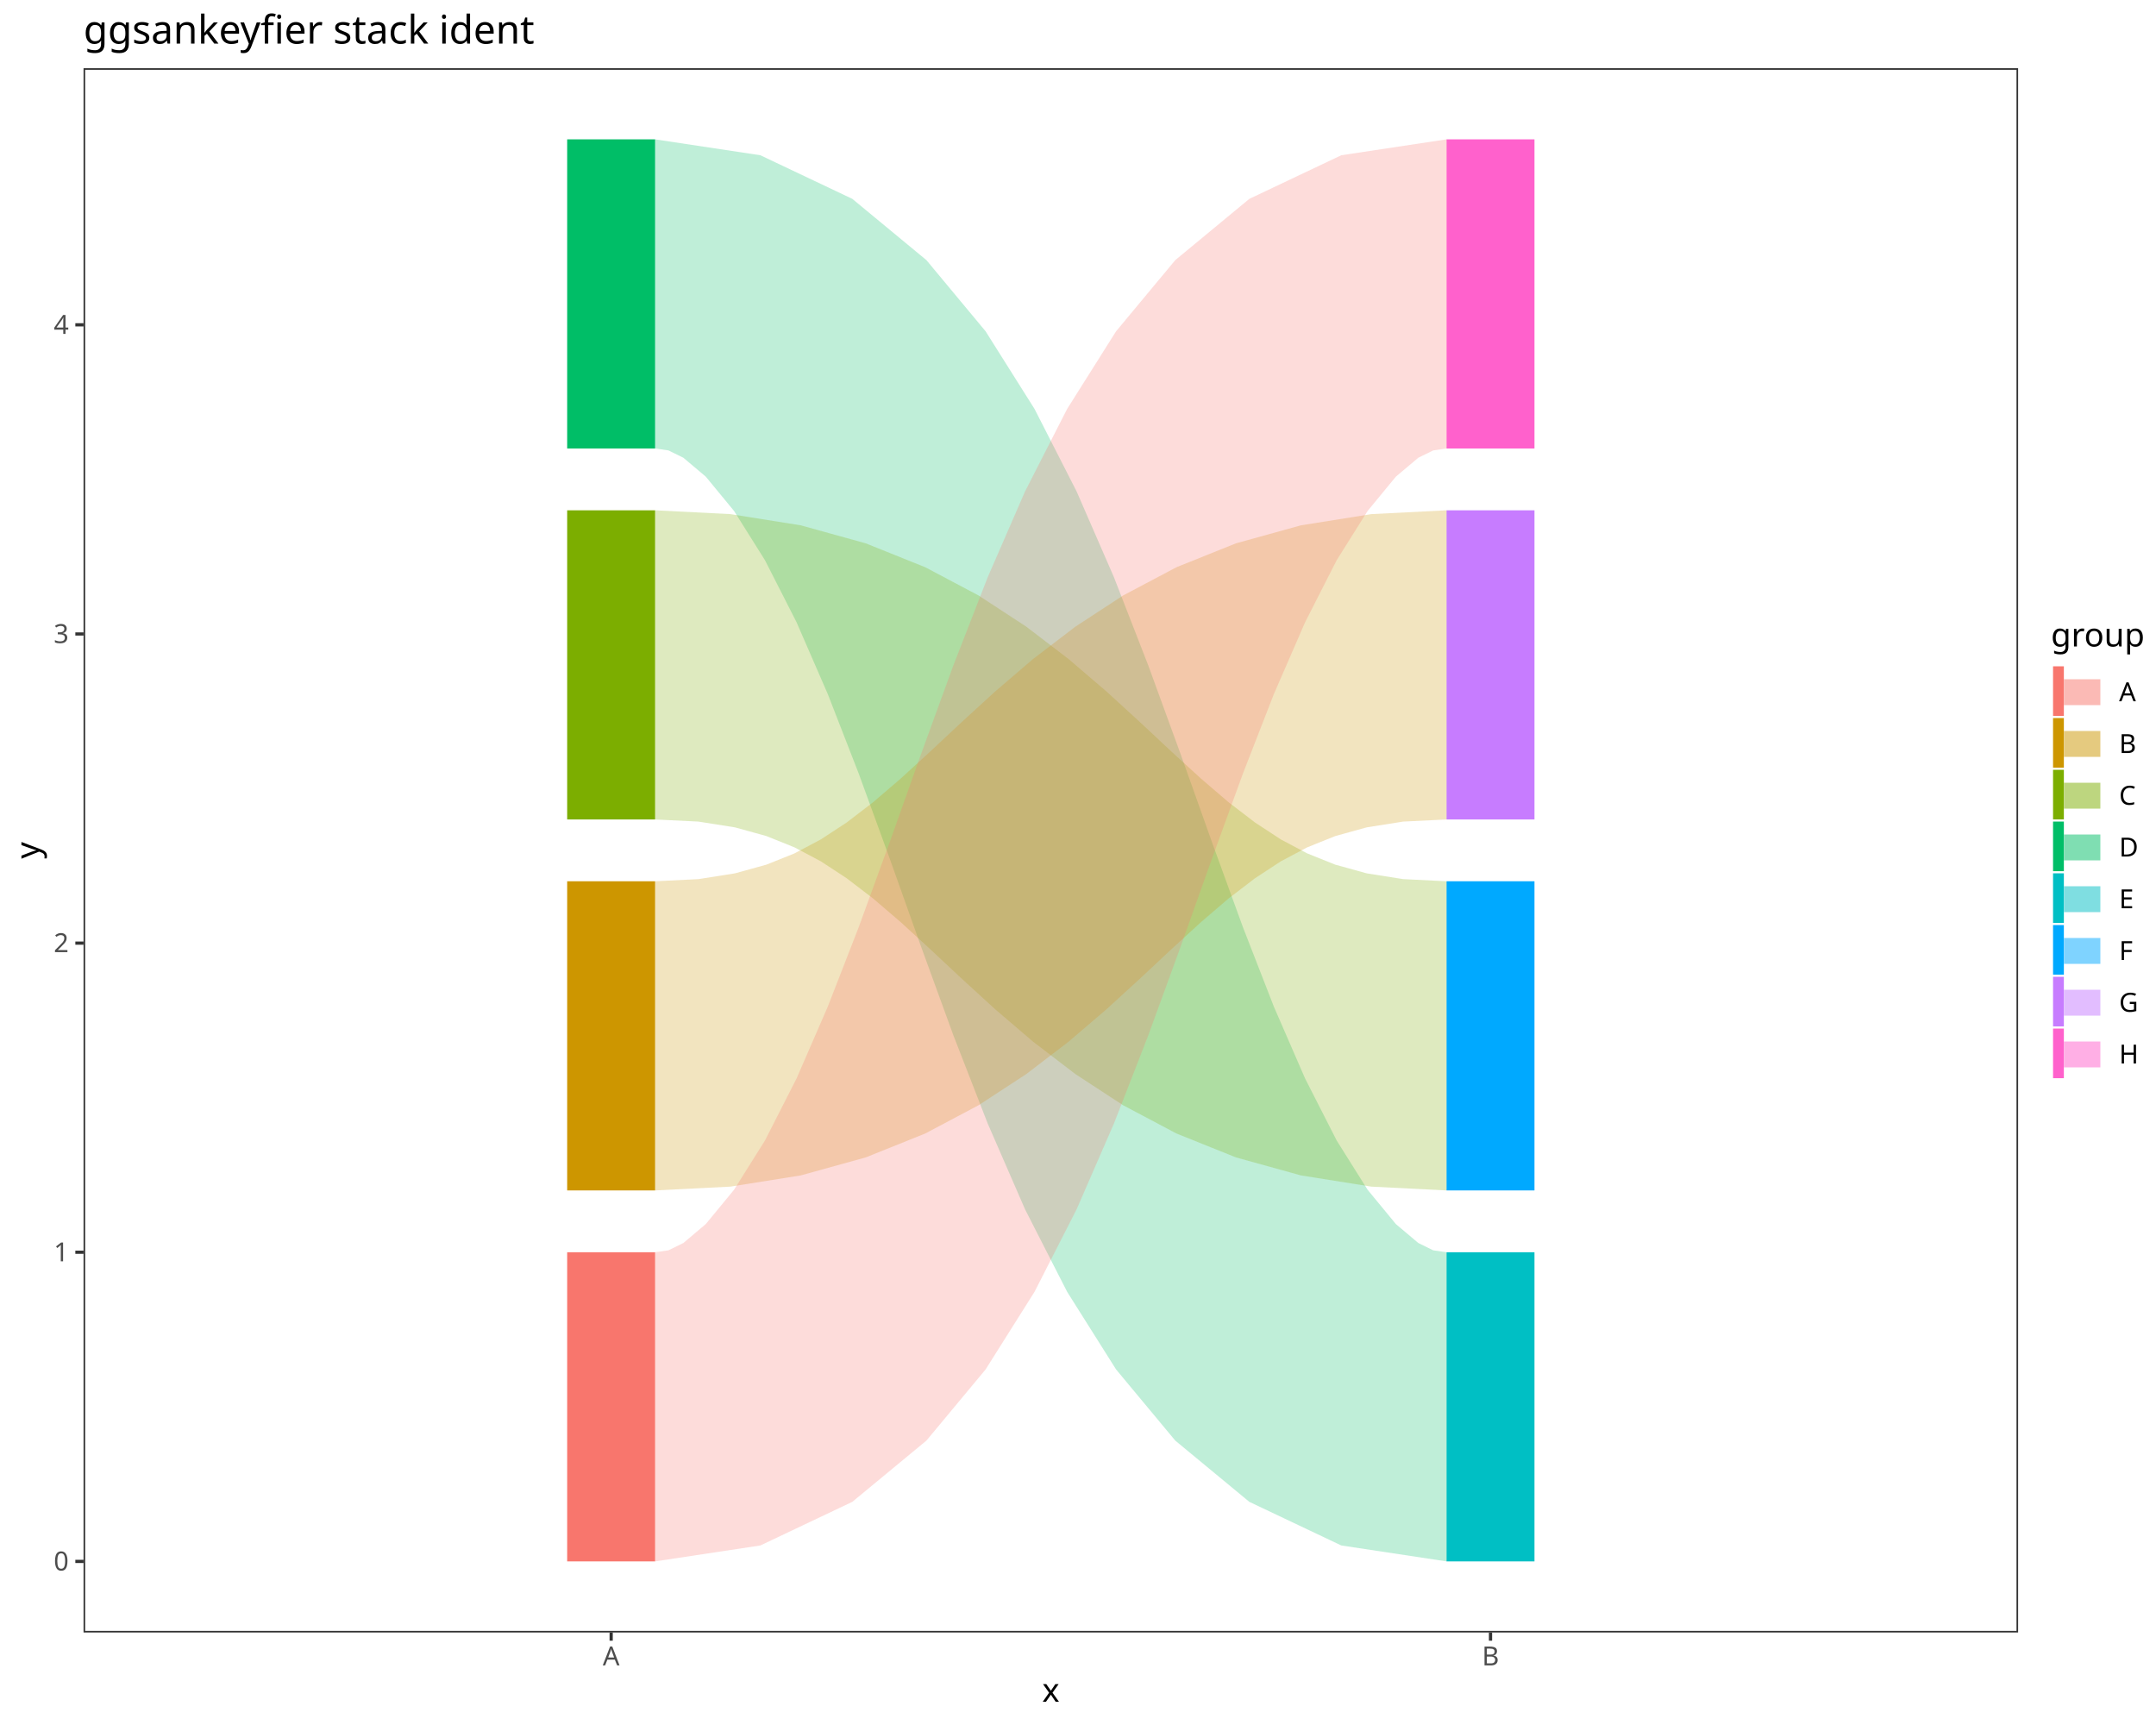
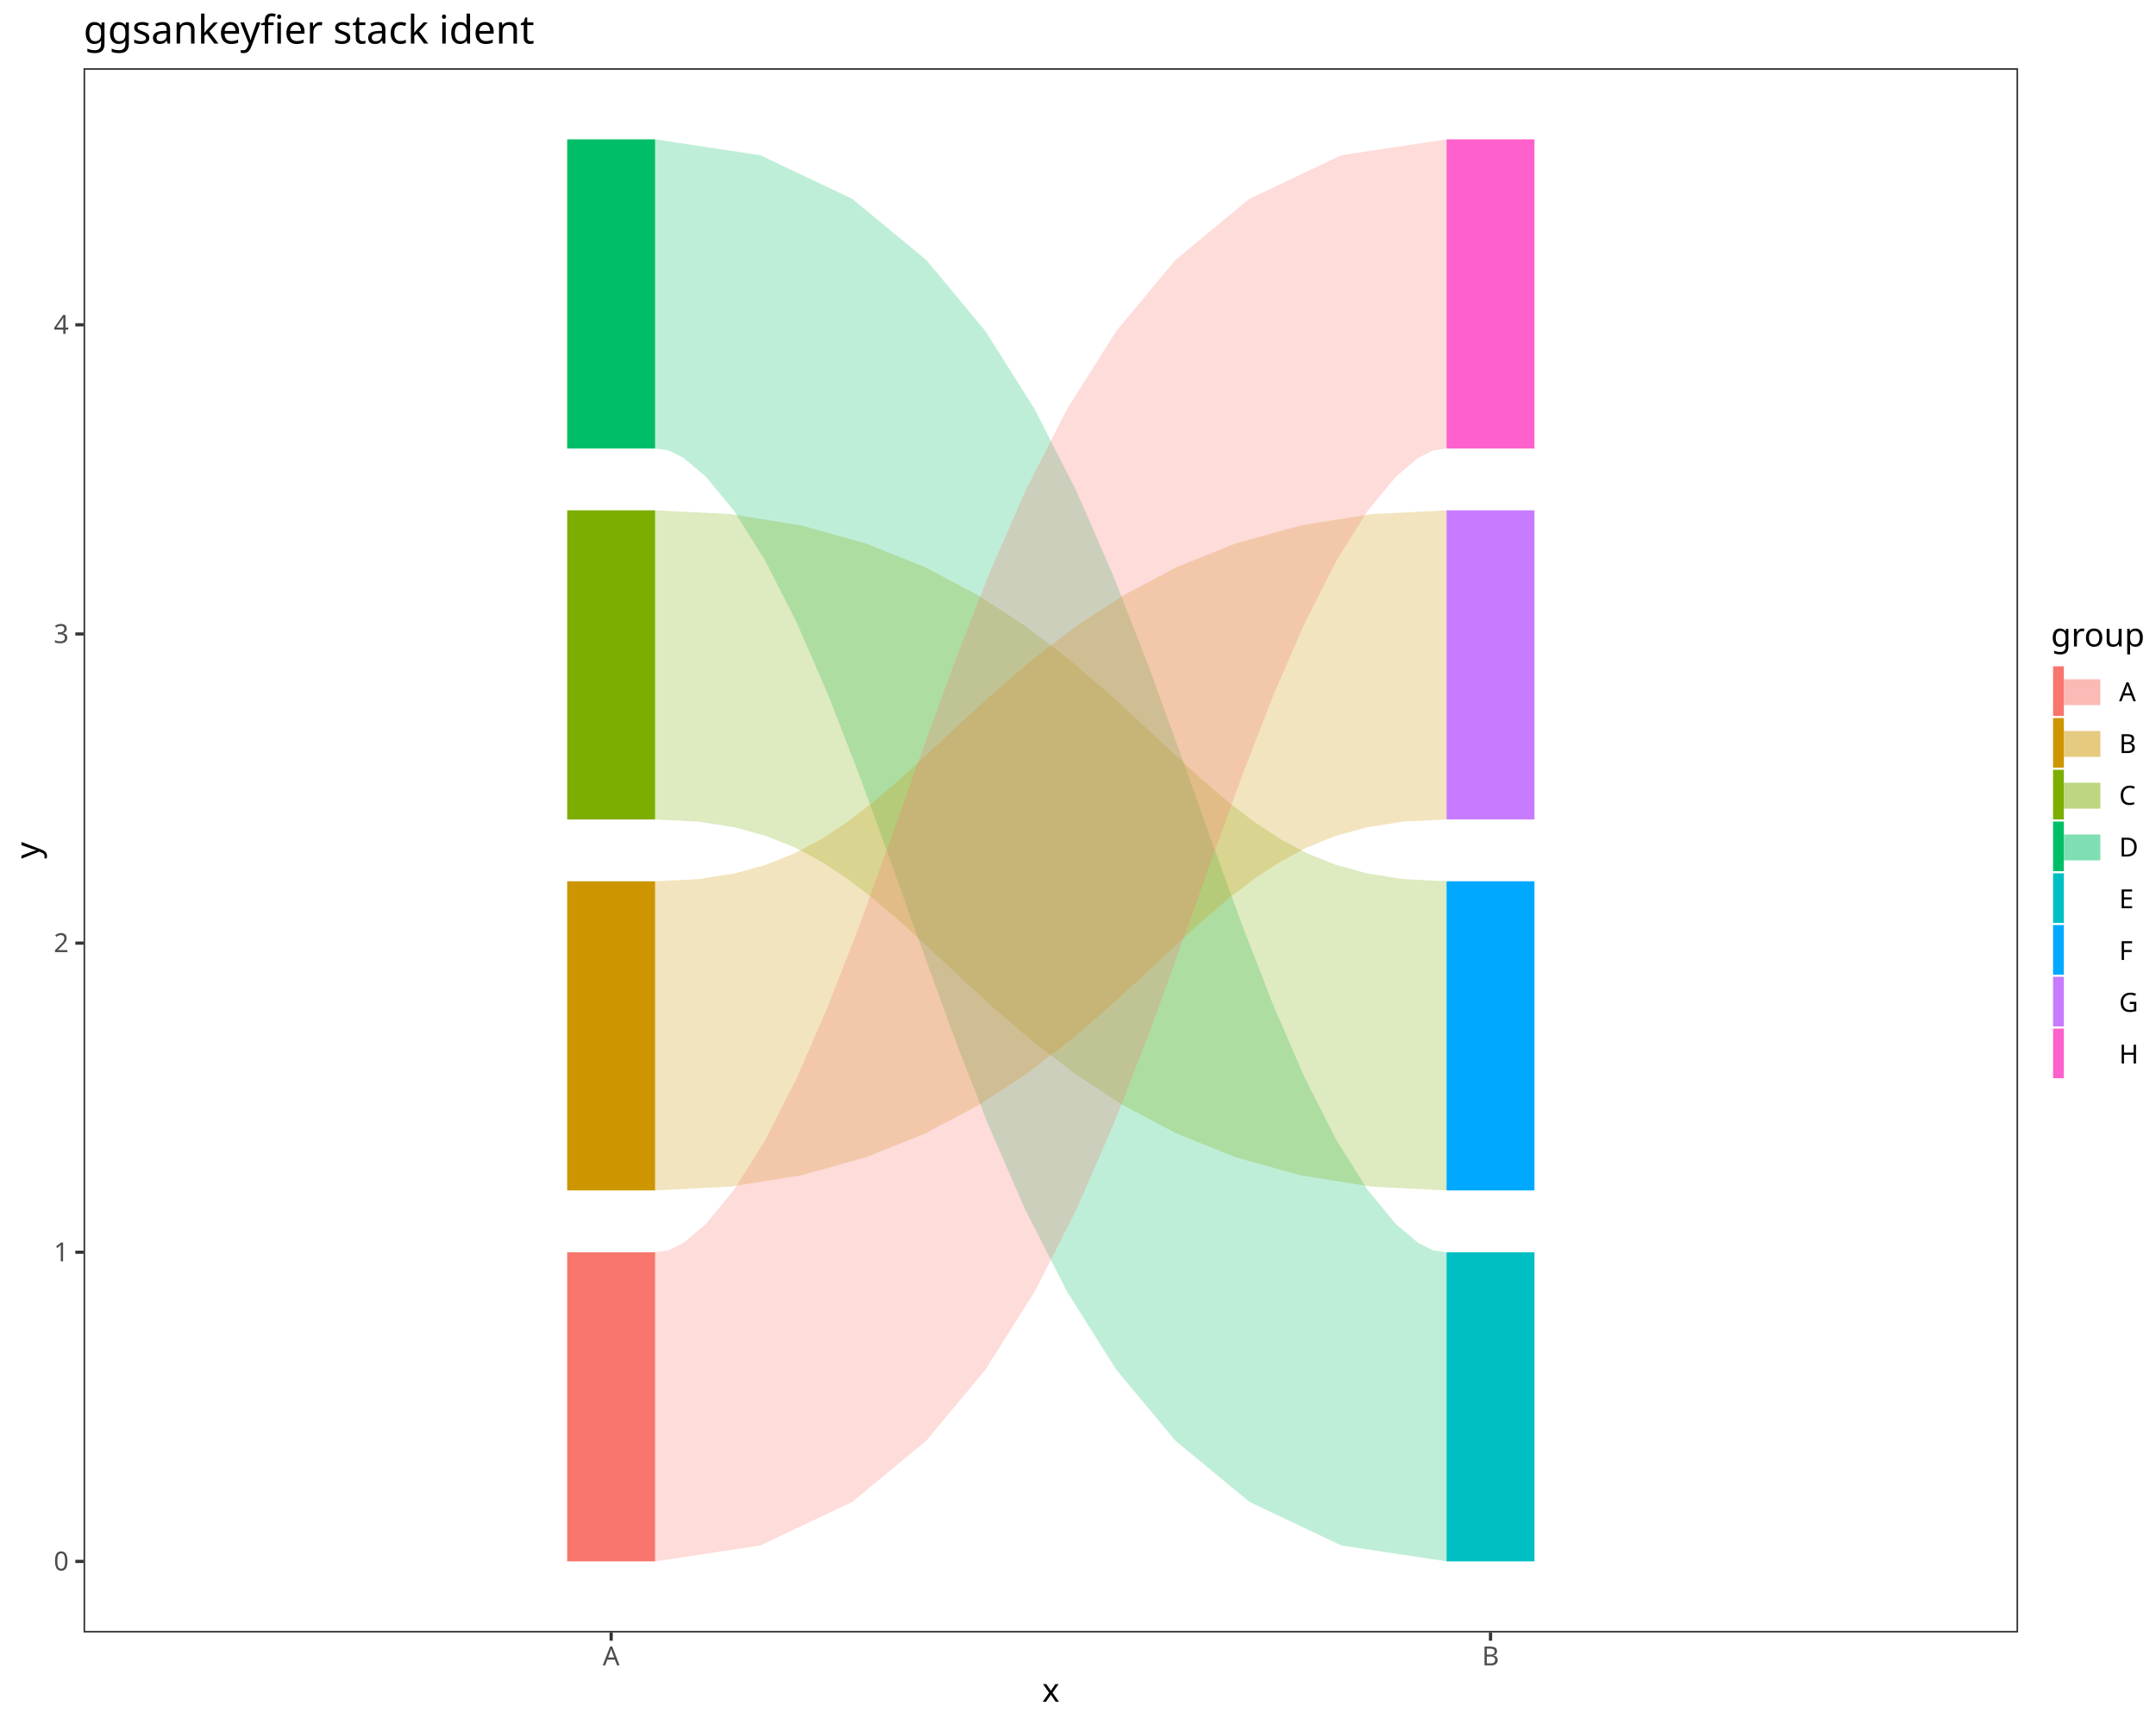
<svg xmlns="http://www.w3.org/2000/svg" class="svglite" data-engine-version="2.0" width="720.00pt" height="576.00pt" viewBox="0 0 720.00 576.00">
  <defs>
    <style type="text/css">
    .svglite line, .svglite polyline, .svglite polygon, .svglite path, .svglite rect, .svglite circle {
      fill: none;
      stroke: #000000;
      stroke-linecap: round;
      stroke-linejoin: round;
      stroke-miterlimit: 10.00;
    }
  </style>
  </defs>
  <rect width="100%" height="100%" style="stroke: none; fill: #FFFFFF;" />
  <defs>
    <clipPath id="cpMC4wMHw3MjAuMDB8MC4wMHw1NzYuMDA=">
      <rect x="0.00" y="0.00" width="720.00" height="576.00" />
    </clipPath>
  </defs>
  <g clip-path="url(#cpMC4wMHw3MjAuMDB8MC4wMHw1NzYuMDA=)">
    <rect x="0.00" y="0.00" width="720.00" height="576.00" style="stroke-width: 1.07; stroke: #FFFFFF; fill: #FFFFFF;" />
  </g>
  <defs>
    <clipPath id="cpMjcuOTB8NjczLjk1fDIyLjc4fDU0NS4xMQ==">
      <rect x="27.90" y="22.78" width="646.05" height="522.33" />
    </clipPath>
  </defs>
  <g clip-path="url(#cpMjcuOTB8NjczLjk1fDIyLjc4fDU0NS4xMQ==)">
    <rect x="27.90" y="22.78" width="646.05" height="522.33" style="stroke-width: 1.07; stroke: none; fill: #FFFFFF;" />
    <rect x="189.41" y="418.14" width="29.37" height="103.23" style="stroke-width: 1.07; stroke: none; stroke-linecap: butt; stroke-linejoin: miter; fill: #F8766D;" />
    <rect x="189.41" y="294.27" width="29.37" height="103.23" style="stroke-width: 1.07; stroke: none; stroke-linecap: butt; stroke-linejoin: miter; fill: #CD9600;" />
    <rect x="189.41" y="170.40" width="29.37" height="103.23" style="stroke-width: 1.07; stroke: none; stroke-linecap: butt; stroke-linejoin: miter; fill: #7CAE00;" />
    <rect x="189.41" y="46.53" width="29.37" height="103.23" style="stroke-width: 1.07; stroke: none; stroke-linecap: butt; stroke-linejoin: miter; fill: #00BE67;" />
    <rect x="483.07" y="418.14" width="29.37" height="103.23" style="stroke-width: 1.07; stroke: none; stroke-linecap: butt; stroke-linejoin: miter; fill: #00BFC4;" />
    <rect x="483.07" y="294.27" width="29.37" height="103.23" style="stroke-width: 1.07; stroke: none; stroke-linecap: butt; stroke-linejoin: miter; fill: #00A9FF;" />
    <rect x="483.07" y="170.40" width="29.37" height="103.23" style="stroke-width: 1.07; stroke: none; stroke-linecap: butt; stroke-linejoin: miter; fill: #C77CFF;" />
    <rect x="483.07" y="46.53" width="29.37" height="103.23" style="stroke-width: 1.07; stroke: none; stroke-linecap: butt; stroke-linejoin: miter; fill: #FF61CC;" />
    <polygon points="483.07,418.14 478.62,417.50 473.64,415.05 466.15,408.73 456.72,397.28 446.39,380.83 435.85,360.14 425.39,336.08 415.05,309.52 404.75,281.23 394.31,251.91 383.49,222.24 372.02,192.78 359.52,164.06 345.48,136.54 329.14,110.62 309.37,86.85 284.63,66.40 253.93,51.84 218.78,46.53 218.78,149.75 223.23,150.40 228.22,152.85 235.70,159.16 245.13,170.61 255.46,187.06 266.00,207.76 276.46,231.81 286.80,258.38 297.11,286.67 307.55,315.98 318.36,345.66 329.83,375.12 342.33,403.84 356.38,431.36 372.72,457.28 392.49,481.04 417.22,501.49 447.92,516.05 483.07,521.37 " style="stroke-width: 1.07; stroke: none; fill: #00BE67; fill-opacity: 0.25;" />
    <polygon points="483.07,294.27 468.60,293.55 456.40,291.62 445.92,288.72 436.55,284.96 427.74,280.29 419.07,274.61 410.24,267.84 401.06,259.97 391.34,251.08 380.90,241.31 369.50,230.88 356.87,220.07 342.73,209.25 326.82,198.85 308.97,189.40 289.13,181.43 267.40,175.41 243.92,171.67 218.78,170.40 218.78,273.63 233.25,274.34 245.45,276.27 255.94,279.17 265.31,282.94 274.12,287.61 282.79,293.29 291.61,300.05 300.80,307.92 310.51,316.82 320.95,326.59 332.35,337.02 344.98,347.82 359.12,358.65 375.03,369.04 392.89,378.50 412.73,386.47 434.46,392.49 457.94,396.23 483.07,397.50 " style="stroke-width: 1.07; stroke: none; fill: #7CAE00; fill-opacity: 0.25;" />
    <polygon points="243.92,396.23 267.40,392.49 289.13,386.47 308.97,378.50 326.82,369.04 342.73,358.65 356.87,347.82 369.50,337.02 380.90,326.59 391.34,316.82 401.06,307.92 410.24,300.05 419.07,293.29 427.74,287.61 436.55,282.94 445.92,279.17 456.40,276.27 468.60,274.34 483.07,273.63 483.07,170.40 457.94,171.67 434.46,175.41 412.73,181.43 392.89,189.40 375.03,198.85 359.12,209.25 344.98,220.07 332.35,230.88 320.95,241.31 310.51,251.08 300.80,259.97 291.61,267.84 282.79,274.61 274.12,280.29 265.31,284.96 255.94,288.72 245.45,291.62 233.25,293.55 218.78,294.27 218.78,397.50 " style="stroke-width: 1.07; stroke: none; fill: #CD9600; fill-opacity: 0.25;" />
    <polygon points="253.93,516.05 284.63,501.49 309.37,481.04 329.14,457.28 345.48,431.36 359.52,403.84 372.02,375.12 383.49,345.66 394.31,315.98 404.75,286.67 415.05,258.38 425.39,231.81 435.85,207.76 446.39,187.06 456.72,170.61 466.15,159.16 473.64,152.85 478.62,150.40 483.07,149.75 483.07,46.53 447.92,51.84 417.22,66.40 392.49,86.85 372.72,110.62 356.38,136.54 342.33,164.06 329.83,192.78 318.36,222.24 307.55,251.91 297.11,281.23 286.80,309.52 276.46,336.08 266.00,360.14 255.46,380.83 245.13,397.28 235.70,408.73 228.22,415.05 223.23,417.50 218.78,418.14 218.78,521.37 " style="stroke-width: 1.07; stroke: none; fill: #F8766D; fill-opacity: 0.25;" />
    <rect x="27.90" y="22.78" width="646.05" height="522.33" style="stroke-width: 1.07; stroke: #333333;" />
  </g>
  <g clip-path="url(#cpMC4wMHw3MjAuMDB8MC4wMHw1NzYuMDA=)">
    <text x="22.97" y="524.40" text-anchor="end" style="font-size: 8.80px; fill: #4D4D4D; font-family: sans;" textLength="4.89px" lengthAdjust="spacingAndGlyphs">0</text>
    <text x="22.97" y="421.17" text-anchor="end" style="font-size: 8.80px; fill: #4D4D4D; font-family: sans;" textLength="4.89px" lengthAdjust="spacingAndGlyphs">1</text>
    <text x="22.97" y="317.94" text-anchor="end" style="font-size: 8.80px; fill: #4D4D4D; font-family: sans;" textLength="4.89px" lengthAdjust="spacingAndGlyphs">2</text>
    <text x="22.97" y="214.72" text-anchor="end" style="font-size: 8.80px; fill: #4D4D4D; font-family: sans;" textLength="4.89px" lengthAdjust="spacingAndGlyphs">3</text>
    <text x="22.97" y="111.49" text-anchor="end" style="font-size: 8.80px; fill: #4D4D4D; font-family: sans;" textLength="4.89px" lengthAdjust="spacingAndGlyphs">4</text>
    <polyline points="25.16,521.37 27.90,521.37 " style="stroke-width: 1.07; stroke: #333333; stroke-linecap: butt;" />
    <polyline points="25.16,418.14 27.90,418.14 " style="stroke-width: 1.07; stroke: #333333; stroke-linecap: butt;" />
    <polyline points="25.16,314.92 27.90,314.92 " style="stroke-width: 1.07; stroke: #333333; stroke-linecap: butt;" />
    <polyline points="25.16,211.69 27.90,211.69 " style="stroke-width: 1.07; stroke: #333333; stroke-linecap: butt;" />
    <polyline points="25.16,108.46 27.90,108.46 " style="stroke-width: 1.07; stroke: #333333; stroke-linecap: butt;" />
    <polyline points="204.10,547.85 204.10,545.11 " style="stroke-width: 1.07; stroke: #333333; stroke-linecap: butt;" />
    <polyline points="497.76,547.85 497.76,545.11 " style="stroke-width: 1.07; stroke: #333333; stroke-linecap: butt;" />
    <text x="204.10" y="556.10" text-anchor="middle" style="font-size: 8.80px; fill: #4D4D4D; font-family: sans;" textLength="5.87px" lengthAdjust="spacingAndGlyphs">A</text>
    <text x="497.76" y="556.10" text-anchor="middle" style="font-size: 8.80px; fill: #4D4D4D; font-family: sans;" textLength="5.87px" lengthAdjust="spacingAndGlyphs">B</text>
    <text x="350.93" y="568.24" text-anchor="middle" style="font-size: 11.00px; font-family: sans;" textLength="5.50px" lengthAdjust="spacingAndGlyphs">x</text>
    <text transform="translate(13.05,283.95) rotate(-90)" text-anchor="middle" style="font-size: 11.00px; font-family: sans;" textLength="5.50px" lengthAdjust="spacingAndGlyphs">y</text>
    <rect x="684.91" y="207.16" width="29.61" height="153.57" style="stroke-width: 1.07; stroke: none; fill: #FFFFFF;" />
    <text x="684.91" y="215.87" style="font-size: 11.00px; font-family: sans;" textLength="28.14px" lengthAdjust="spacingAndGlyphs">group</text>
    <rect x="684.91" y="222.49" width="17.28" height="17.28" style="stroke-width: 1.07; stroke: none; fill: #FFFFFF;" />
    <rect x="685.62" y="222.49" width="3.61" height="16.57" style="stroke-width: 1.07; stroke: none; stroke-linecap: butt; stroke-linejoin: miter; fill: #F8766D;" />
    <polygon points="701.42,226.81 689.28,226.81 689.28,235.45 701.42,235.45 " style="stroke-width: 1.07; stroke: none; stroke-linecap: butt; stroke-linejoin: miter; fill: #F8766D; fill-opacity: 0.50;" />
    <rect x="684.91" y="239.77" width="17.28" height="17.28" style="stroke-width: 1.07; stroke: none; fill: #FFFFFF;" />
    <rect x="685.62" y="239.77" width="3.61" height="16.57" style="stroke-width: 1.07; stroke: none; stroke-linecap: butt; stroke-linejoin: miter; fill: #CD9600;" />
    <polygon points="701.42,244.09 689.28,244.09 689.28,252.73 701.42,252.73 " style="stroke-width: 1.07; stroke: none; stroke-linecap: butt; stroke-linejoin: miter; fill: #CD9600; fill-opacity: 0.50;" />
    <rect x="684.91" y="257.05" width="17.28" height="17.28" style="stroke-width: 1.07; stroke: none; fill: #FFFFFF;" />
    <rect x="685.62" y="257.05" width="3.61" height="16.57" style="stroke-width: 1.07; stroke: none; stroke-linecap: butt; stroke-linejoin: miter; fill: #7CAE00;" />
    <polygon points="701.42,261.37 689.28,261.37 689.28,270.01 701.42,270.01 " style="stroke-width: 1.07; stroke: none; stroke-linecap: butt; stroke-linejoin: miter; fill: #7CAE00; fill-opacity: 0.50;" />
    <rect x="684.91" y="274.33" width="17.28" height="17.28" style="stroke-width: 1.07; stroke: none; fill: #FFFFFF;" />
    <rect x="685.62" y="274.33" width="3.61" height="16.57" style="stroke-width: 1.07; stroke: none; stroke-linecap: butt; stroke-linejoin: miter; fill: #00BE67;" />
    <polygon points="701.42,278.65 689.28,278.65 689.28,287.29 701.42,287.29 " style="stroke-width: 1.07; stroke: none; stroke-linecap: butt; stroke-linejoin: miter; fill: #00BE67; fill-opacity: 0.50;" />
    <rect x="684.91" y="291.61" width="17.28" height="17.28" style="stroke-width: 1.07; stroke: none; fill: #FFFFFF;" />
    <rect x="685.62" y="291.61" width="3.61" height="16.57" style="stroke-width: 1.07; stroke: none; stroke-linecap: butt; stroke-linejoin: miter; fill: #00BFC4;" />
-     <polygon points="701.42,295.93 689.28,295.93 689.28,304.57 701.42,304.57 " style="stroke-width: 1.07; stroke: none; stroke-linecap: butt; stroke-linejoin: miter; fill: #00BFC4; fill-opacity: 0.50;" />
    <rect x="684.91" y="308.89" width="17.28" height="17.28" style="stroke-width: 1.07; stroke: none; fill: #FFFFFF;" />
    <rect x="685.62" y="308.89" width="3.61" height="16.57" style="stroke-width: 1.07; stroke: none; stroke-linecap: butt; stroke-linejoin: miter; fill: #00A9FF;" />
-     <polygon points="701.42,313.21 689.28,313.21 689.28,321.85 701.42,321.85 " style="stroke-width: 1.07; stroke: none; stroke-linecap: butt; stroke-linejoin: miter; fill: #00A9FF; fill-opacity: 0.50;" />
    <rect x="684.91" y="326.17" width="17.28" height="17.28" style="stroke-width: 1.07; stroke: none; fill: #FFFFFF;" />
    <rect x="685.62" y="326.17" width="3.61" height="16.57" style="stroke-width: 1.07; stroke: none; stroke-linecap: butt; stroke-linejoin: miter; fill: #C77CFF;" />
-     <polygon points="701.42,330.49 689.28,330.49 689.28,339.13 701.42,339.13 " style="stroke-width: 1.07; stroke: none; stroke-linecap: butt; stroke-linejoin: miter; fill: #C77CFF; fill-opacity: 0.50;" />
    <rect x="684.91" y="343.45" width="17.28" height="17.28" style="stroke-width: 1.07; stroke: none; fill: #FFFFFF;" />
    <rect x="685.62" y="343.45" width="3.61" height="16.57" style="stroke-width: 1.07; stroke: none; stroke-linecap: butt; stroke-linejoin: miter; fill: #FF61CC;" />
-     <polygon points="701.42,347.77 689.28,347.77 689.28,356.41 701.42,356.41 " style="stroke-width: 1.07; stroke: none; stroke-linecap: butt; stroke-linejoin: miter; fill: #FF61CC; fill-opacity: 0.50;" />
    <text x="707.67" y="234.16" style="font-size: 8.80px; font-family: sans;" textLength="5.87px" lengthAdjust="spacingAndGlyphs">A</text>
    <text x="707.67" y="251.44" style="font-size: 8.80px; font-family: sans;" textLength="5.87px" lengthAdjust="spacingAndGlyphs">B</text>
    <text x="707.67" y="268.72" style="font-size: 8.80px; font-family: sans;" textLength="6.36px" lengthAdjust="spacingAndGlyphs">C</text>
    <text x="707.67" y="286.00" style="font-size: 8.80px; font-family: sans;" textLength="6.36px" lengthAdjust="spacingAndGlyphs">D</text>
    <text x="707.67" y="303.28" style="font-size: 8.80px; font-family: sans;" textLength="5.87px" lengthAdjust="spacingAndGlyphs">E</text>
    <text x="707.67" y="320.56" style="font-size: 8.80px; font-family: sans;" textLength="5.38px" lengthAdjust="spacingAndGlyphs">F</text>
    <text x="707.67" y="337.84" style="font-size: 8.80px; font-family: sans;" textLength="6.85px" lengthAdjust="spacingAndGlyphs">G</text>
    <text x="707.67" y="355.12" style="font-size: 8.80px; font-family: sans;" textLength="6.36px" lengthAdjust="spacingAndGlyphs">H</text>
    <text x="27.90" y="14.56" style="font-size: 13.20px; font-family: sans;" textLength="141.64px" lengthAdjust="spacingAndGlyphs">ggsankeyfier stack ident</text>
  </g>
</svg>
